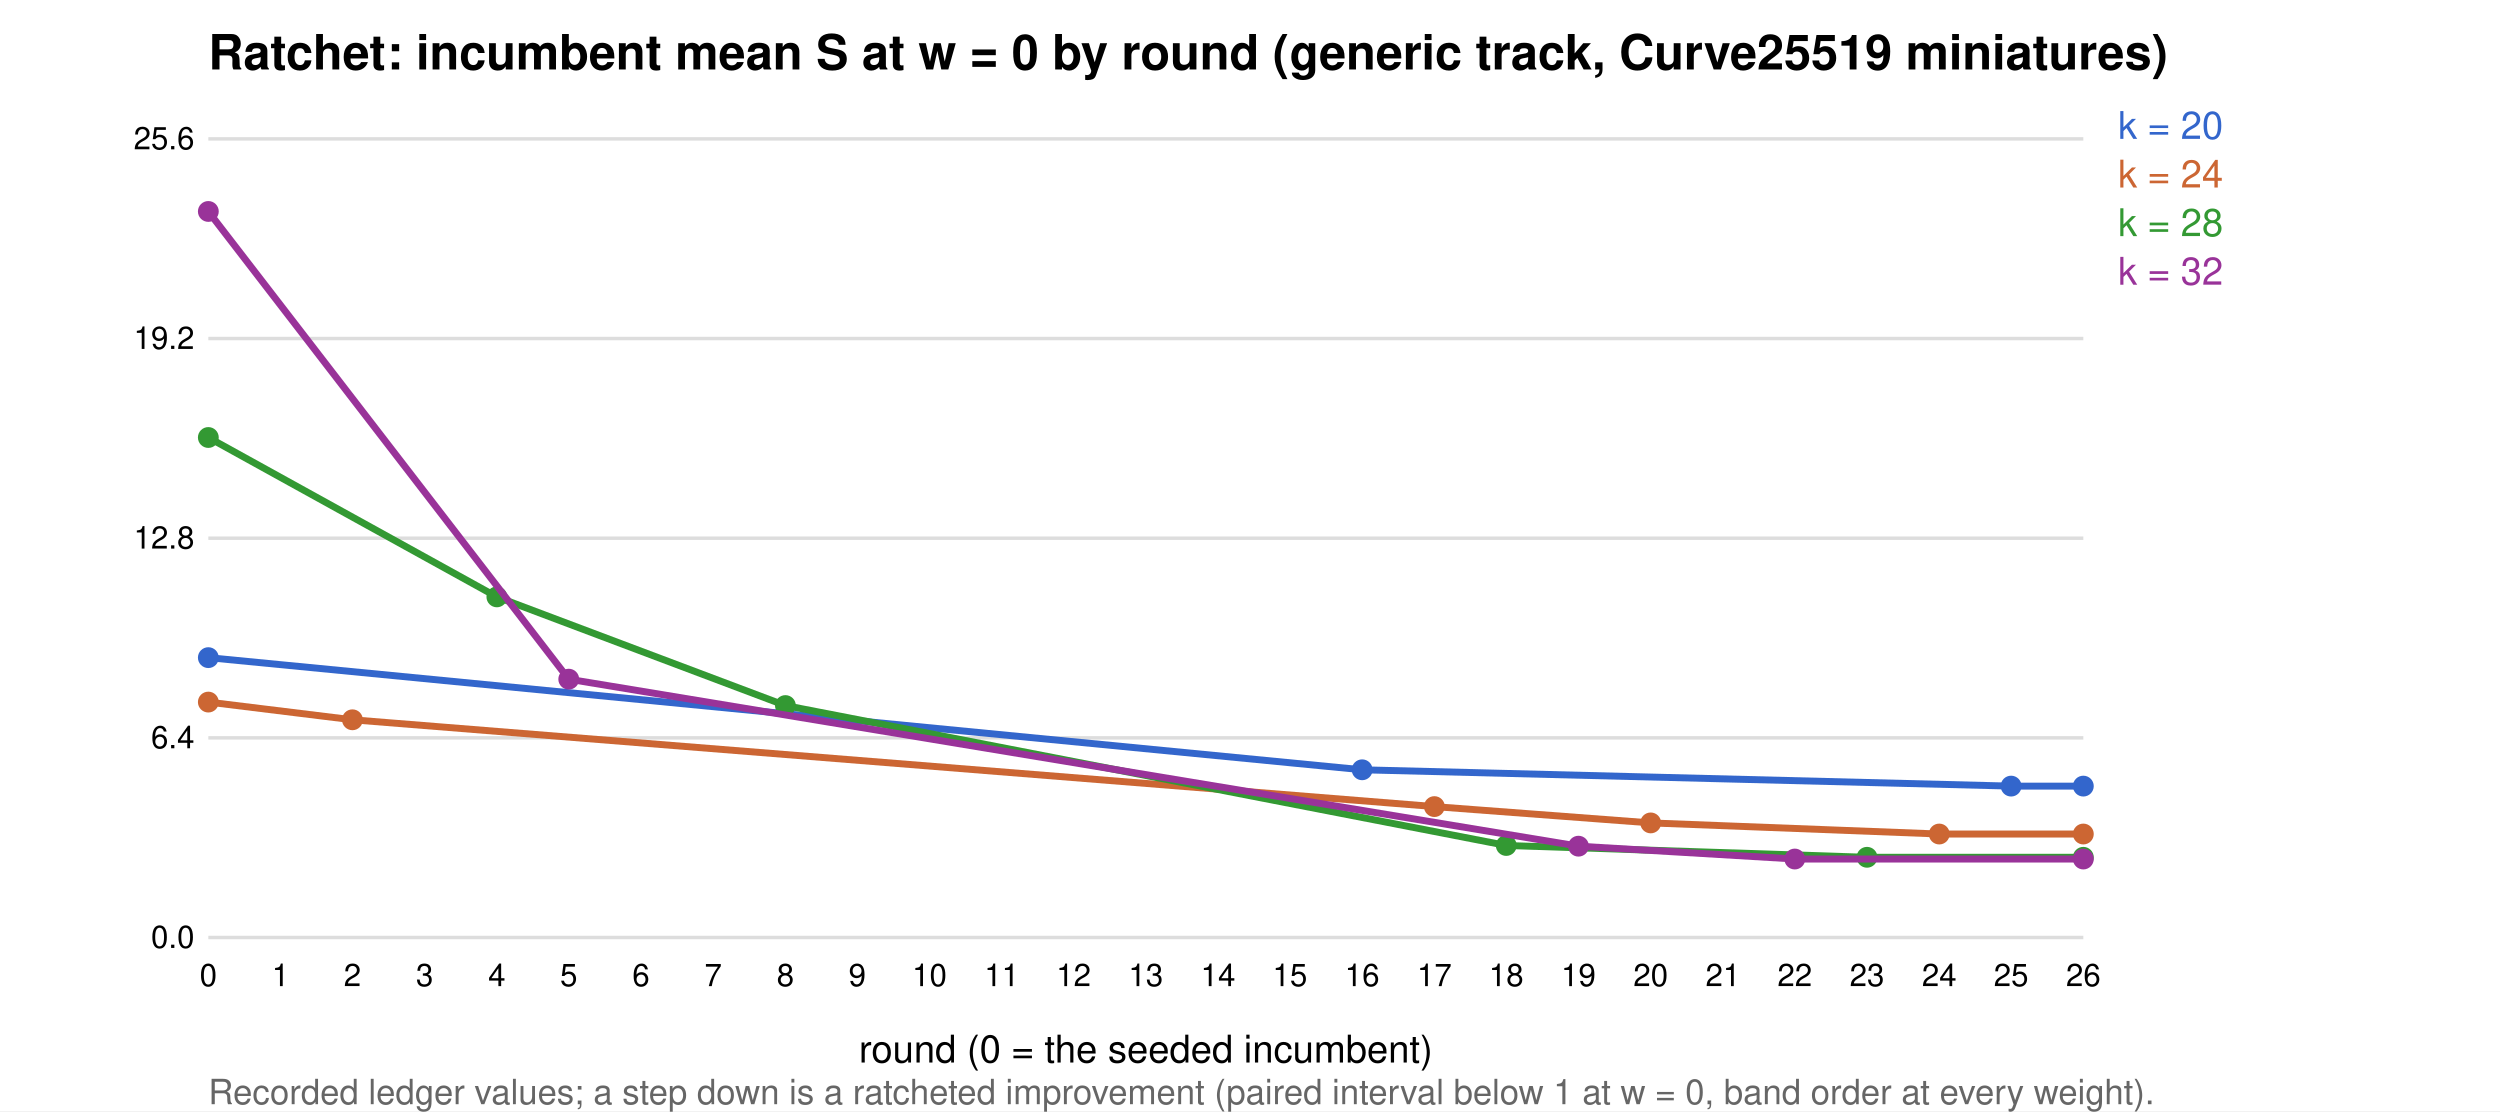
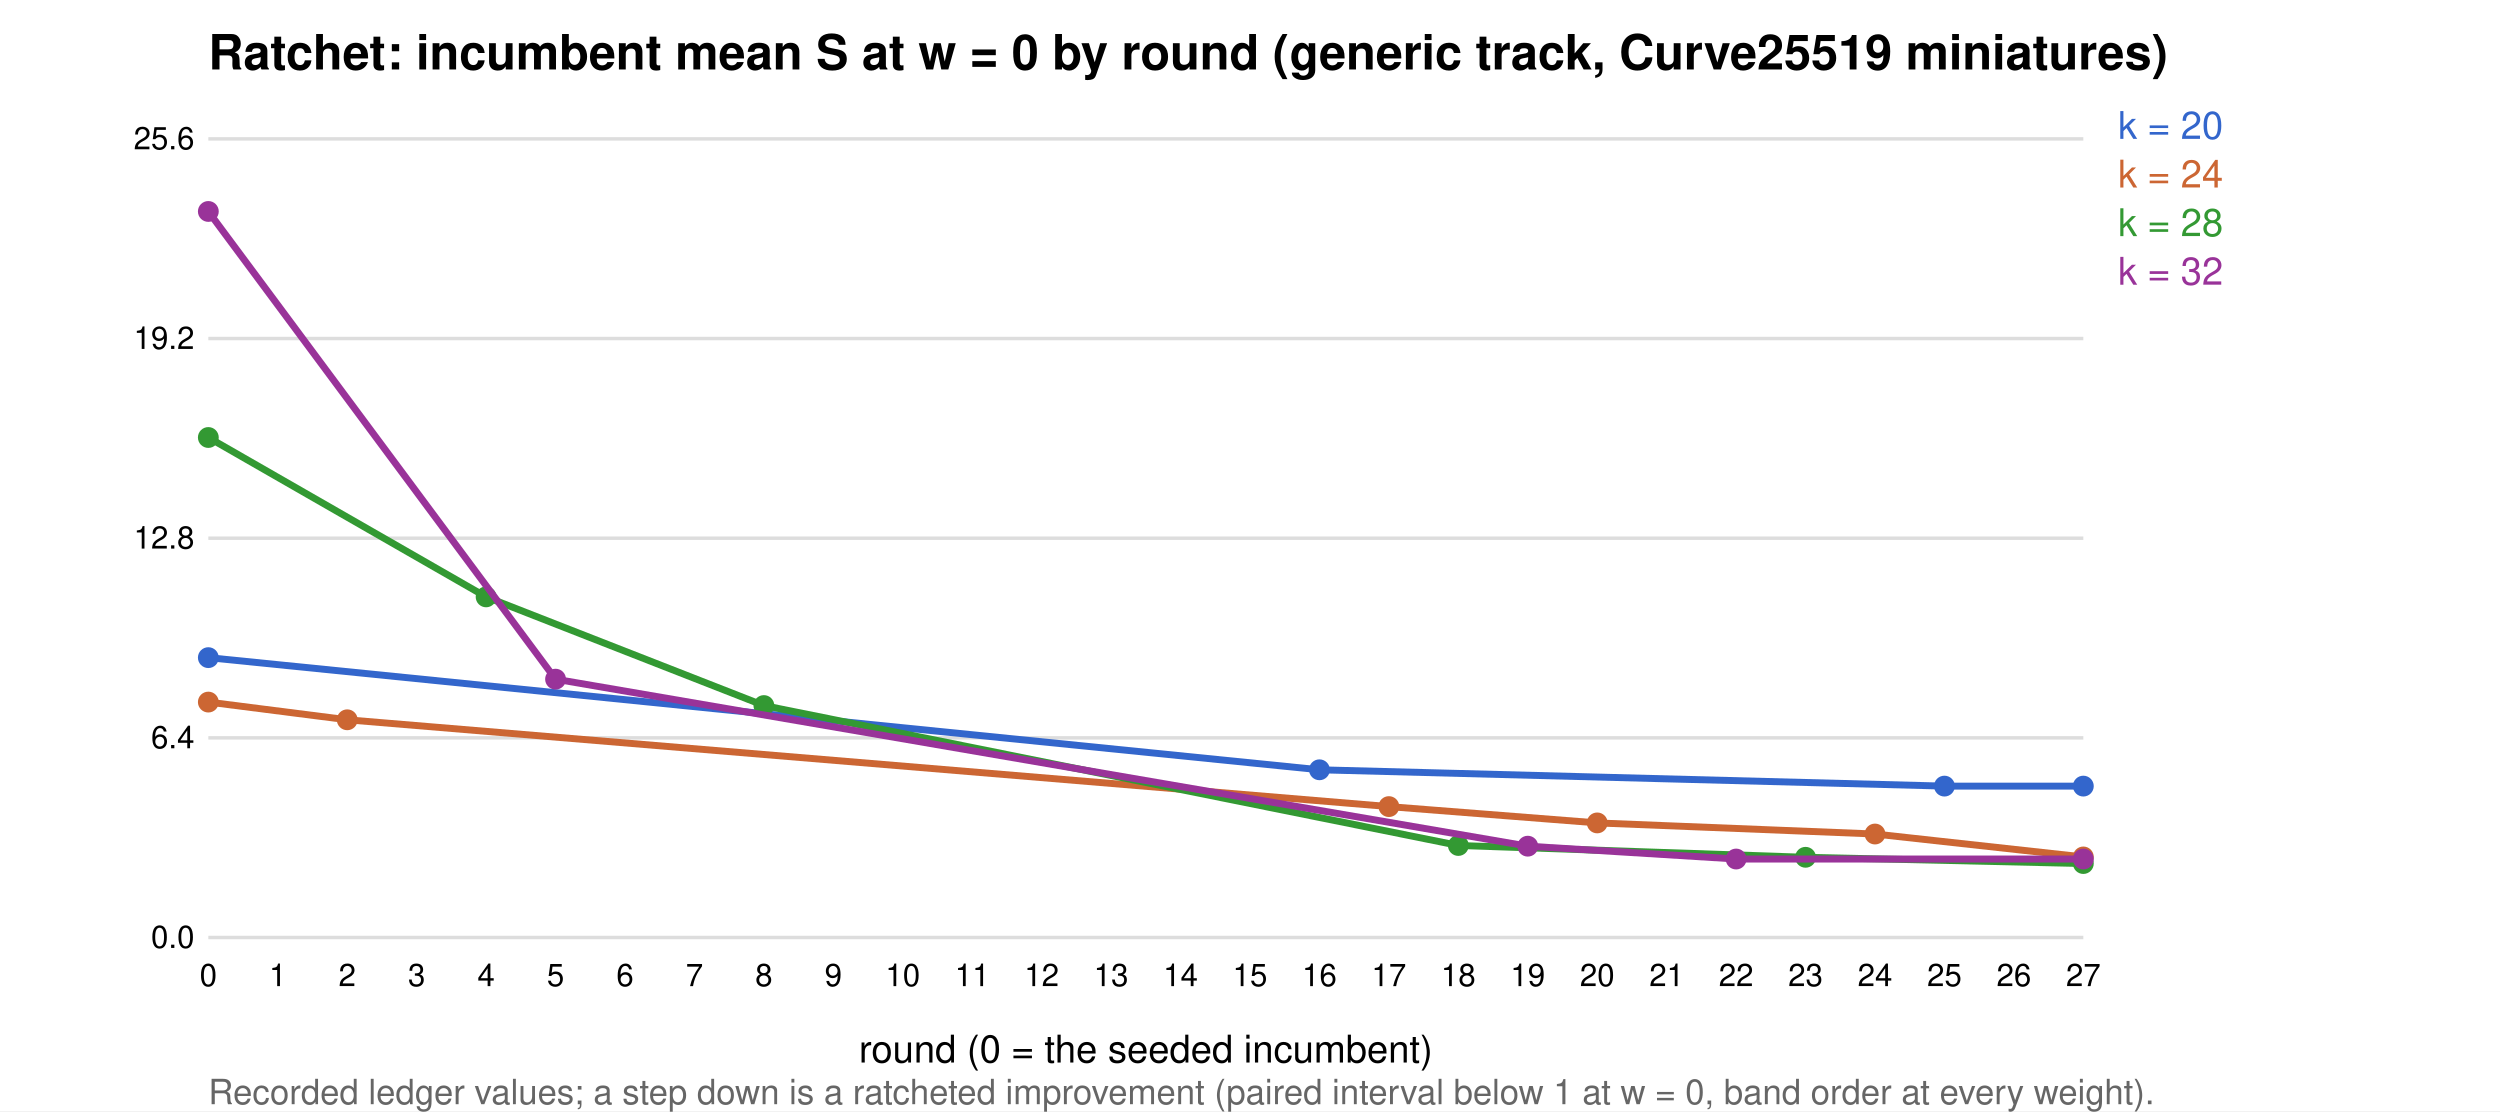
<svg xmlns="http://www.w3.org/2000/svg" width="720" height="320" viewBox="0 0 720 320" font-family="Helvetica,Arial,sans-serif" font-size="11">
  <rect width="100%" height="100%" fill="white" />
  <text x="60" y="20" font-size="14" font-weight="bold">Ratchet: incumbent mean S at w = 0 by round (generic track, Curve25519 miniatures)</text>
  <line x1="60" x2="600" y1="270.0" y2="270.0" stroke="#ddd" />
  <text x="56" y="273.0" text-anchor="end" font-size="9">0.0</text>
  <line x1="60" x2="600" y1="212.5" y2="212.5" stroke="#ddd" />
  <text x="56" y="215.5" text-anchor="end" font-size="9">6.4</text>
  <line x1="60" x2="600" y1="155.0" y2="155.0" stroke="#ddd" />
  <text x="56" y="158.0" text-anchor="end" font-size="9">12.8</text>
  <line x1="60" x2="600" y1="97.5" y2="97.5" stroke="#ddd" />
  <text x="56" y="100.5" text-anchor="end" font-size="9">19.2</text>
  <line x1="60" x2="600" y1="40.0" y2="40.0" stroke="#ddd" />
  <text x="56" y="43.0" text-anchor="end" font-size="9">25.6</text>
-   <polyline fill="none" stroke="#36c" stroke-width="2" points="60.0,189.4 392.3,221.7 579.2,226.4 600.0,226.4" />
+   <polyline fill="none" stroke="#36c" stroke-width="2" points="60.0,189.4 380.0,221.7 560.0,226.4 600.0,226.4" />
  <circle cx="60.0" cy="189.4" r="3" fill="#36c" />
-   <circle cx="392.3" cy="221.7" r="3" fill="#36c" />
-   <circle cx="579.2" cy="226.4" r="3" fill="#36c" />
+   <circle cx="380.0" cy="221.7" r="3" fill="#36c" />
+   <circle cx="560.0" cy="226.4" r="3" fill="#36c" />
  <circle cx="600.0" cy="226.4" r="3" fill="#36c" />
  <text x="610" y="40" fill="#36c">k = 20</text>
-   <polyline fill="none" stroke="#c63" stroke-width="2" points="60.0,202.2 101.5,207.3 413.1,232.3 475.4,237.0 558.5,240.2 600.0,240.2" />
+   <polyline fill="none" stroke="#c63" stroke-width="2" points="60.0,202.2 100.0,207.3 400.0,232.3 460.0,237.0 540.0,240.2 600.0,246.8" />
  <circle cx="60.0" cy="202.2" r="3" fill="#c63" />
-   <circle cx="101.5" cy="207.3" r="3" fill="#c63" />
-   <circle cx="413.1" cy="232.3" r="3" fill="#c63" />
-   <circle cx="475.4" cy="237.0" r="3" fill="#c63" />
-   <circle cx="558.5" cy="240.2" r="3" fill="#c63" />
-   <circle cx="600.0" cy="240.2" r="3" fill="#c63" />
+   <circle cx="100.0" cy="207.3" r="3" fill="#c63" />
+   <circle cx="400.0" cy="232.3" r="3" fill="#c63" />
+   <circle cx="460.0" cy="237.0" r="3" fill="#c63" />
+   <circle cx="540.0" cy="240.2" r="3" fill="#c63" />
+   <circle cx="600.0" cy="246.8" r="3" fill="#c63" />
  <text x="610" y="54" fill="#c63">k = 24</text>
-   <polyline fill="none" stroke="#393" stroke-width="2" points="60.0,126.0 143.1,171.9 226.2,203.2 433.8,243.5 537.7,246.9 600.0,246.9" />
+   <polyline fill="none" stroke="#393" stroke-width="2" points="60.0,126.0 140.0,171.9 220.0,203.2 420.0,243.5 520.0,246.9 600.0,248.7" />
  <circle cx="60.0" cy="126.0" r="3" fill="#393" />
-   <circle cx="143.1" cy="171.9" r="3" fill="#393" />
-   <circle cx="226.2" cy="203.2" r="3" fill="#393" />
-   <circle cx="433.8" cy="243.5" r="3" fill="#393" />
-   <circle cx="537.7" cy="246.9" r="3" fill="#393" />
-   <circle cx="600.0" cy="246.9" r="3" fill="#393" />
+   <circle cx="140.0" cy="171.9" r="3" fill="#393" />
+   <circle cx="220.0" cy="203.2" r="3" fill="#393" />
+   <circle cx="420.0" cy="243.5" r="3" fill="#393" />
+   <circle cx="520.0" cy="246.9" r="3" fill="#393" />
+   <circle cx="600.0" cy="248.7" r="3" fill="#393" />
  <text x="610" y="68" fill="#393">k = 28</text>
-   <polyline fill="none" stroke="#939" stroke-width="2" points="60.0,60.9 163.8,195.6 454.6,243.7 516.9,247.4 600.0,247.4" />
+   <polyline fill="none" stroke="#939" stroke-width="2" points="60.0,60.9 160.0,195.6 440.0,243.7 500.0,247.4 600.0,247.4" />
  <circle cx="60.0" cy="60.9" r="3" fill="#939" />
-   <circle cx="163.8" cy="195.6" r="3" fill="#939" />
-   <circle cx="454.6" cy="243.7" r="3" fill="#939" />
-   <circle cx="516.9" cy="247.4" r="3" fill="#939" />
+   <circle cx="160.0" cy="195.6" r="3" fill="#939" />
+   <circle cx="440.0" cy="243.7" r="3" fill="#939" />
+   <circle cx="500.0" cy="247.4" r="3" fill="#939" />
  <circle cx="600.0" cy="247.4" r="3" fill="#939" />
  <text x="610" y="82" fill="#939">k = 32</text>
  <text x="60.0" y="284" text-anchor="middle" font-size="9">0</text>
-   <text x="80.8" y="284" text-anchor="middle" font-size="9">1</text>
-   <text x="101.5" y="284" text-anchor="middle" font-size="9">2</text>
-   <text x="122.3" y="284" text-anchor="middle" font-size="9">3</text>
-   <text x="143.1" y="284" text-anchor="middle" font-size="9">4</text>
-   <text x="163.8" y="284" text-anchor="middle" font-size="9">5</text>
-   <text x="184.6" y="284" text-anchor="middle" font-size="9">6</text>
-   <text x="205.4" y="284" text-anchor="middle" font-size="9">7</text>
-   <text x="226.2" y="284" text-anchor="middle" font-size="9">8</text>
-   <text x="246.9" y="284" text-anchor="middle" font-size="9">9</text>
-   <text x="267.7" y="284" text-anchor="middle" font-size="9">10</text>
-   <text x="288.5" y="284" text-anchor="middle" font-size="9">11</text>
-   <text x="309.2" y="284" text-anchor="middle" font-size="9">12</text>
-   <text x="330.0" y="284" text-anchor="middle" font-size="9">13</text>
-   <text x="350.8" y="284" text-anchor="middle" font-size="9">14</text>
-   <text x="371.5" y="284" text-anchor="middle" font-size="9">15</text>
-   <text x="392.3" y="284" text-anchor="middle" font-size="9">16</text>
-   <text x="413.1" y="284" text-anchor="middle" font-size="9">17</text>
-   <text x="433.8" y="284" text-anchor="middle" font-size="9">18</text>
-   <text x="454.6" y="284" text-anchor="middle" font-size="9">19</text>
-   <text x="475.4" y="284" text-anchor="middle" font-size="9">20</text>
-   <text x="496.2" y="284" text-anchor="middle" font-size="9">21</text>
-   <text x="516.9" y="284" text-anchor="middle" font-size="9">22</text>
-   <text x="537.7" y="284" text-anchor="middle" font-size="9">23</text>
-   <text x="558.5" y="284" text-anchor="middle" font-size="9">24</text>
-   <text x="579.2" y="284" text-anchor="middle" font-size="9">25</text>
-   <text x="600.0" y="284" text-anchor="middle" font-size="9">26</text>
+   <text x="80.0" y="284" text-anchor="middle" font-size="9">1</text>
+   <text x="100.0" y="284" text-anchor="middle" font-size="9">2</text>
+   <text x="120.0" y="284" text-anchor="middle" font-size="9">3</text>
+   <text x="140.0" y="284" text-anchor="middle" font-size="9">4</text>
+   <text x="160.0" y="284" text-anchor="middle" font-size="9">5</text>
+   <text x="180.0" y="284" text-anchor="middle" font-size="9">6</text>
+   <text x="200.0" y="284" text-anchor="middle" font-size="9">7</text>
+   <text x="220.0" y="284" text-anchor="middle" font-size="9">8</text>
+   <text x="240.0" y="284" text-anchor="middle" font-size="9">9</text>
+   <text x="260.0" y="284" text-anchor="middle" font-size="9">10</text>
+   <text x="280.0" y="284" text-anchor="middle" font-size="9">11</text>
+   <text x="300.0" y="284" text-anchor="middle" font-size="9">12</text>
+   <text x="320.0" y="284" text-anchor="middle" font-size="9">13</text>
+   <text x="340.0" y="284" text-anchor="middle" font-size="9">14</text>
+   <text x="360.0" y="284" text-anchor="middle" font-size="9">15</text>
+   <text x="380.0" y="284" text-anchor="middle" font-size="9">16</text>
+   <text x="400.0" y="284" text-anchor="middle" font-size="9">17</text>
+   <text x="420.0" y="284" text-anchor="middle" font-size="9">18</text>
+   <text x="440.0" y="284" text-anchor="middle" font-size="9">19</text>
+   <text x="460.0" y="284" text-anchor="middle" font-size="9">20</text>
+   <text x="480.0" y="284" text-anchor="middle" font-size="9">21</text>
+   <text x="500.0" y="284" text-anchor="middle" font-size="9">22</text>
+   <text x="520.0" y="284" text-anchor="middle" font-size="9">23</text>
+   <text x="540.0" y="284" text-anchor="middle" font-size="9">24</text>
+   <text x="560.0" y="284" text-anchor="middle" font-size="9">25</text>
+   <text x="580.0" y="284" text-anchor="middle" font-size="9">26</text>
+   <text x="600.0" y="284" text-anchor="middle" font-size="9">27</text>
  <text x="330" y="306" text-anchor="middle">round (0 = the seeded incumbent)</text>
  <text x="60" y="318" font-size="10" fill="#666">Recorded ledger values; a step down is a ratcheted improvement (paired interval below 1 at w = 0, band order at every weight).</text>
</svg>
